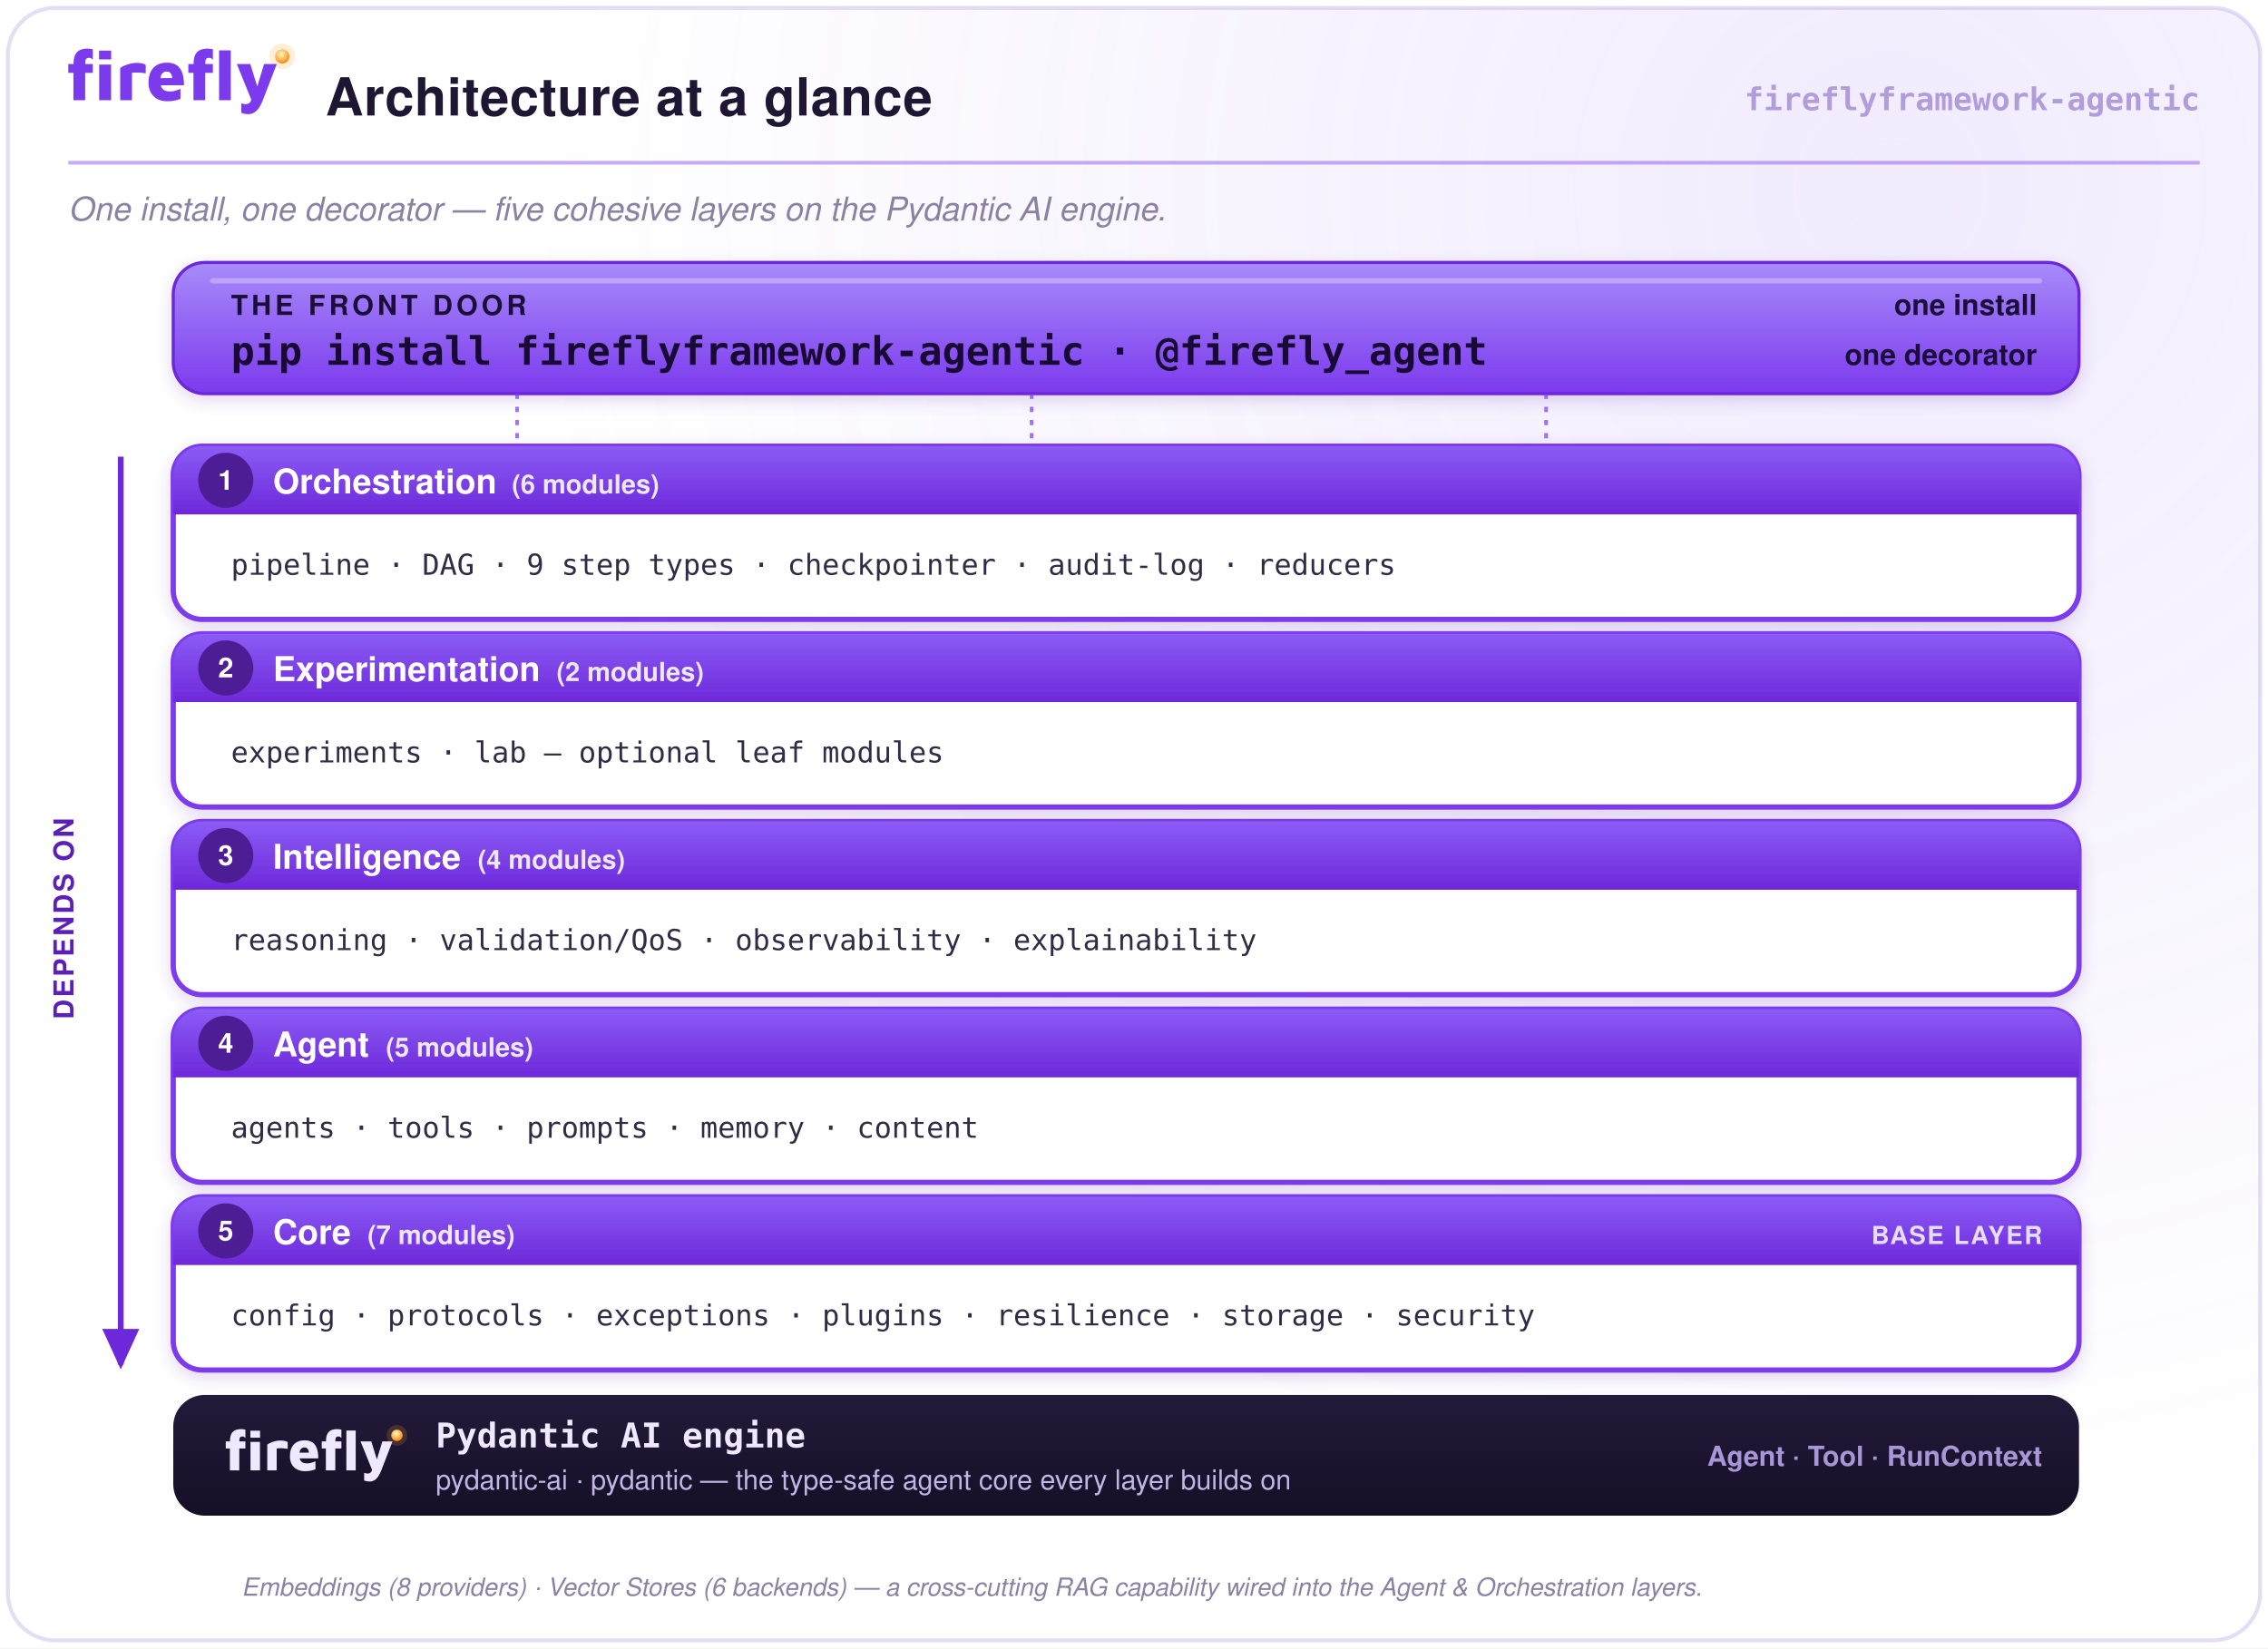
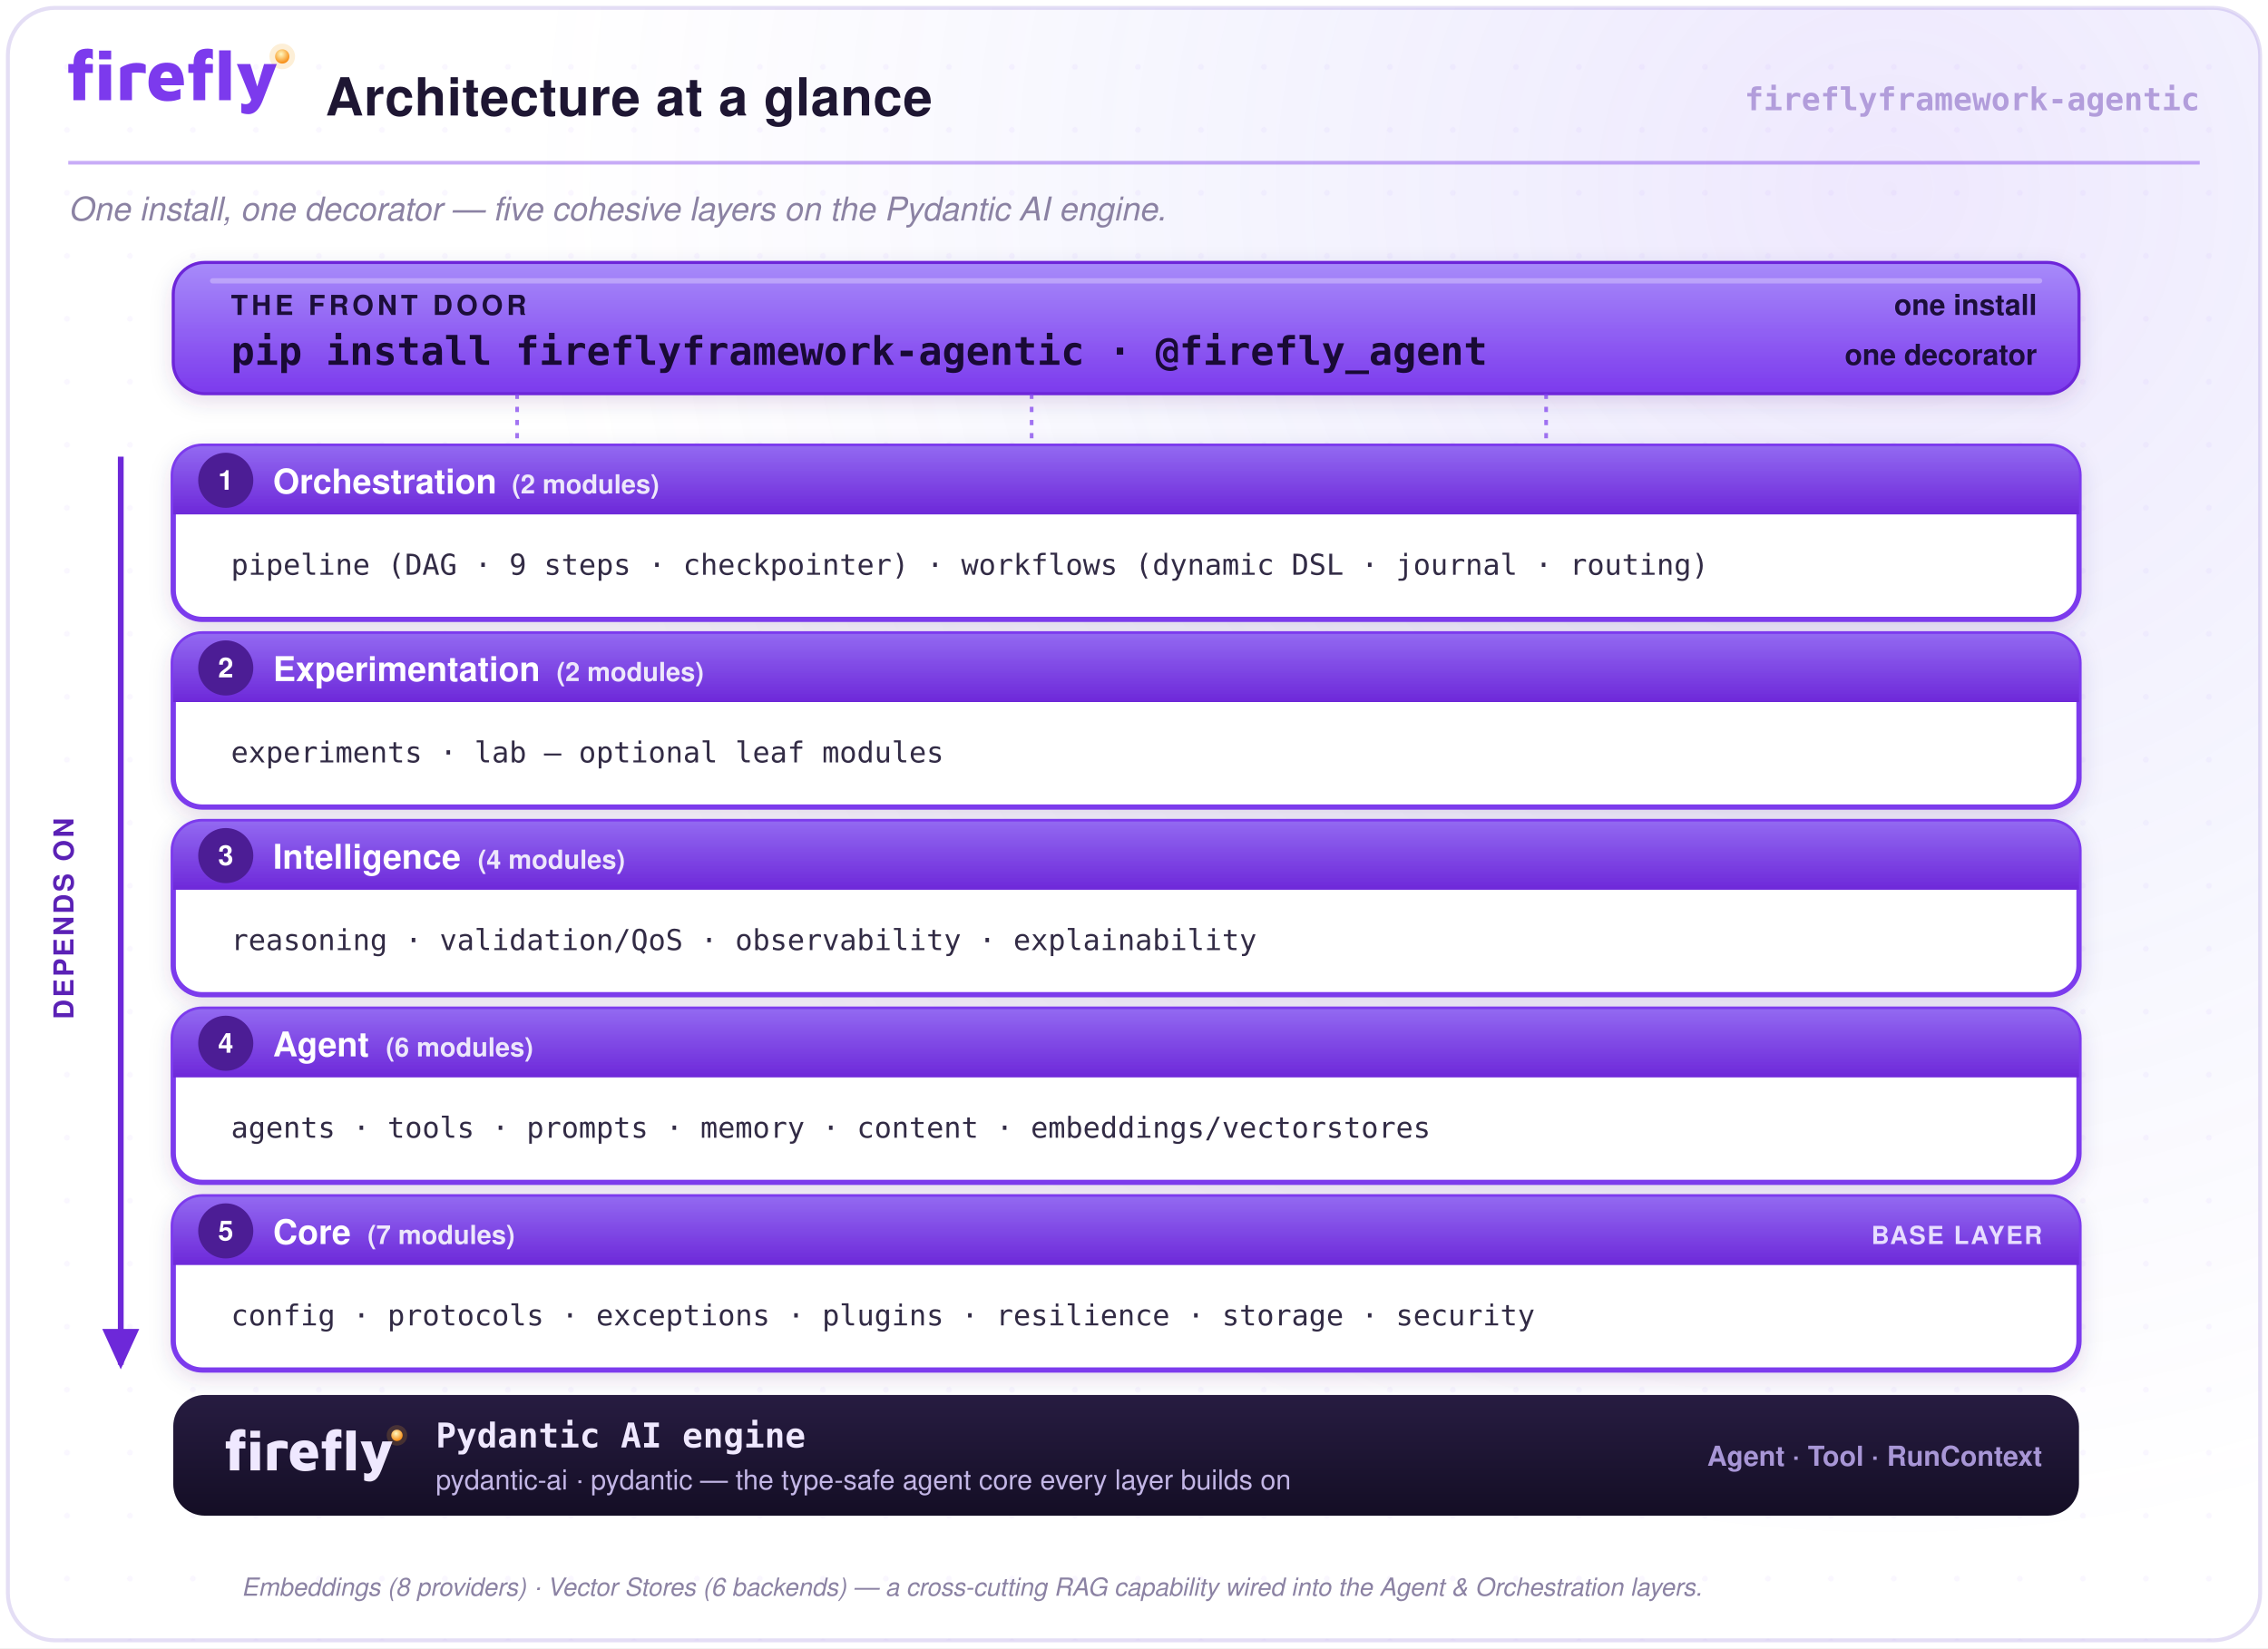
<svg xmlns="http://www.w3.org/2000/svg" width="864" height="628" viewBox="0 0 864 628" role="img" aria-label="Firefly Agentic architecture: one front door over five layers on the Pydantic AI engine." font-family="-apple-system,'Segoe UI',Helvetica,Arial,sans-serif">
  <defs>
    <linearGradient id="hdr" x1="0" y1="0" x2="0" y2="1">
-       <stop offset="0" stop-color="#8b5cf6" />
+       <stop offset="0" stop-color="#9269f1" />
      <stop offset="1" stop-color="#6d28d9" />
    </linearGradient>
    <linearGradient id="door" x1="0" y1="0" x2="0" y2="1">
      <stop offset="0" stop-color="#a78bfa" />
      <stop offset="1" stop-color="#7c3aed" />
    </linearGradient>
    <linearGradient id="bed" x1="0" y1="0" x2="0" y2="1">
-       <stop offset="0" stop-color="#241a3a" />
-       <stop offset="1" stop-color="#150f26" />
+       <stop offset="0" stop-color="#271c41" />
+       <stop offset="1" stop-color="#140e25" />
+     </linearGradient>
+     <linearGradient id="card" x1="0" y1="0" x2="0" y2="1">
+       <stop offset="0" stop-color="#ffffff" />
+       <stop offset="1" stop-color="#f4eeff" />
    </linearGradient>
    <radialGradient id="amb" cx="720" cy="72" r="520" gradientUnits="userSpaceOnUse">
-       <stop offset="0" stop-color="#8b5cf6" stop-opacity="0.12" />
+       <stop offset="0" stop-color="#8b5cf6" stop-opacity="0.14" />
+       <stop offset="0.6" stop-color="#6366f1" stop-opacity="0.05" />
      <stop offset="1" stop-color="#8b5cf6" stop-opacity="0" />
    </radialGradient>
-     <filter id="sh" x="-25%" y="-25%" width="150%" height="170%">
-       <feDropShadow dx="0" dy="2" stdDeviation="3.2" flood-color="#4c1d95" flood-opacity="0.16" />
+     <pattern id="grid" width="24" height="24" patternUnits="userSpaceOnUse">
+       <circle cx="1.5" cy="1.5" r="1.1" fill="#8b5cf6" opacity="0.05" />
+     </pattern>
+     <filter id="sh" x="-25%" y="-25%" width="150%" height="180%">
+       <feDropShadow dx="0" dy="2.5" stdDeviation="4" flood-color="#3b1d6e" flood-opacity="0.14" />
    </filter>
    <marker id="arr" markerWidth="9" markerHeight="9" refX="6.2" refY="3.2" orient="auto">
      <path d="M0 0L7 3.2L0 6.4Z" fill="#6d28d9" />
    </marker>
    <marker id="arrb" markerWidth="9" markerHeight="9" refX="6.2" refY="3.2" orient="auto">
      <path d="M0 0L7 3.2L0 6.4Z" fill="#6366f1" />
    </marker>
    <marker id="arra" markerWidth="9" markerHeight="9" refX="6.2" refY="3.2" orient="auto">
      <path d="M0 0L7 3.2L0 6.4Z" fill="#c2722a" />
    </marker>
    <g id="fly">
      <circle r="8.5" fill="#a78bfa" opacity="0.10" />
      <circle r="4.6" fill="#c4b5fd" opacity="0.22" />
      <circle r="2.4" fill="#ddd6fe" opacity="0.75" />
      <circle r="1.2" fill="#f5f3ff" />
    </g>
    <g id="ffly">
      <circle r="8.5" fill="#f6a821" opacity="0.10" />
      <circle r="4.6" fill="#ffc24a" opacity="0.22" />
      <circle r="2.4" fill="#ffd980" opacity="0.78" />
      <circle r="1.2" fill="#fff6e0" />
    </g>
    <radialGradient id="dot" cx="42%" cy="34%" r="72%">
      <stop offset="0" stop-color="#FFF9C1" />
      <stop offset="1" stop-color="#F68000" />
    </radialGradient>
  </defs>
  <rect width="864" height="628" fill="#ffffff" />
  <rect x="3" y="3" width="858" height="622" rx="18" fill="#ffffff" stroke="#e4def5" stroke-width="1.5" />
+   <rect x="3" y="3" width="858" height="622" rx="18" fill="url(#grid)" />
  <rect x="3" y="3" width="858" height="622" rx="18" fill="url(#amb)" />
  <circle cx="107.52" cy="21.50" r="4.89" fill="#f6a821" opacity="0.18" />
  <g transform="translate(25.28,11.90) scale(0.1812)">
    <path d="M14.85 145V87.55H4.05V68.95H15.15V67.6C15.15 62.8 15.6 58.65 16.5 55.15C17.5 51.55 18.85 48.55 20.55 46.15C22.25 43.75 24.35 41.85 26.85 40.45C29.35 39.05 32.1 38.05 35.1 37.45C38.2 36.85 41.55 36.55 45.15 36.55C46.75 36.55 48.55 36.7 50.55 37C52.65 37.2 54.35 37.55 55.65 38.05V59.95C54.55 58.75 53.45 57.8 52.35 57.1C51.25 56.3 49.65 55.9 47.55 55.9C46.35 55.9 45.25 56.1 44.25 56.5C43.35 56.8 42.55 57.3 41.85 58C41.25 58.6 40.75 59.45 40.35 60.55C40.05 61.65 39.9 62.9 39.9 64.3V68.95H55.65V87.55H39.6V145H14.85ZM69 145V70.15H93.9L94.05 145H69ZM68.7 59.2V40.75H94.2V59.2H68.7ZM113.161 145V77.35C114.661 75.95 117.211 74.45 120.811 72.85C124.411 71.15 128.511 69.7 133.111 68.5C137.811 67.2 142.411 66.55 146.911 66.55C152.411 66.55 156.711 66.95 159.811 67.75C162.911 68.55 165.261 69.55 166.861 70.75V88.6C165.261 88.2 163.161 87.85 160.561 87.55C157.961 87.25 155.211 87.05 152.311 86.95C149.411 86.85 146.661 86.85 144.061 86.95C141.561 87.05 139.511 87.2 137.911 87.4V145H113.161ZM212.128 147.25C204.328 147.25 197.428 145.7 191.428 142.6C185.528 139.4 180.928 134.9 177.628 129.1C174.328 123.2 172.678 116.25 172.678 108.25C172.678 94.95 176.028 84.6 182.728 77.2C189.428 69.8 199.078 66.1 211.678 66.1C220.078 66.1 226.878 67.9 232.078 71.5C237.278 75.1 241.128 80.45 243.628 87.55C246.128 94.65 247.328 103.35 247.228 113.65H189.928L186.928 98.5H226.228L223.228 106.6C223.128 98.5 222.078 92.85 220.078 89.65C218.178 86.35 214.978 84.7 210.478 84.7C208.078 84.7 205.878 85.4 203.878 86.8C201.878 88.1 200.278 90.25 199.078 93.25C197.978 96.25 197.428 100.3 197.428 105.4C197.428 112.3 199.028 117.6 202.228 121.3C205.528 124.9 210.928 126.7 218.428 126.7C221.128 126.7 223.828 126.4 226.528 125.8C229.228 125.1 231.728 124.3 234.028 123.4C236.328 122.5 238.278 121.8 239.878 121.3V142.3C236.378 143.6 232.378 144.75 227.878 145.75C223.478 146.75 218.228 147.25 212.128 147.25ZM267.243 145V87.55H256.443V68.95H267.543V67.6C267.543 62.8 267.993 58.65 268.893 55.15C269.893 51.55 271.243 48.55 272.943 46.15C274.643 43.75 276.743 41.85 279.243 40.45C281.743 39.05 284.493 38.05 287.493 37.45C290.593 36.85 293.943 36.55 297.543 36.55C299.143 36.55 300.943 36.7 302.943 37C305.043 37.2 306.743 37.55 308.043 38.05V59.95C306.943 58.75 305.843 57.8 304.743 57.1C303.643 56.3 302.043 55.9 299.943 55.9C298.743 55.9 297.643 56.1 296.643 56.5C295.743 56.8 294.943 57.3 294.243 58C293.643 58.6 293.143 59.45 292.743 60.55C292.443 61.65 292.293 62.9 292.293 64.3V68.95H308.043V87.55H291.993V145H267.243ZM345.693 145H321.093V40.3H345.693V145ZM382.828 174.4C380.128 174.4 377.428 174.15 374.728 173.65C372.128 173.15 369.828 172.45 367.828 171.55V151.6C369.728 152.2 371.378 152.65 372.778 152.95C374.278 153.25 375.778 153.4 377.278 153.4C379.578 153.4 381.628 152.85 383.428 151.75C385.228 150.75 386.728 148.95 387.928 146.35C389.128 143.75 389.978 140 390.478 135.1L391.078 149.5L358.378 68.95H386.728L402.478 119.95H400.228L415.678 68.95H442.378L413.128 144.85C410.328 152.05 407.328 157.8 404.128 162.1C400.928 166.5 397.528 169.65 393.928 171.55C390.328 173.45 386.628 174.4 382.828 174.4Z" fill="#7c3aed" />
  </g>
  <circle cx="107.52" cy="21.50" r="2.72" fill="url(#dot)" />
  <text x="124" y="44" font-size="20" font-weight="800" fill="#1e1633" font-family="-apple-system,'Segoe UI',Helvetica,Arial,sans-serif" letter-spacing="0.2">Architecture at a glance</text>
  <text x="838" y="42" text-anchor="end" font-size="12" font-weight="600" fill="#b29ddb" font-family="ui-monospace,'SF Mono',Menlo,Consolas,monospace">fireflyframework-agentic</text>
  <line x1="26" y1="62" x2="838" y2="62" stroke="#7c3aed" stroke-width="1.4" opacity="0.42" />
  <text x="26" y="84" font-size="12.5" font-style="italic" fill="#8b82a3" font-family="-apple-system,'Segoe UI',Helvetica,Arial,sans-serif">One install, one decorator — five cohesive layers on the Pydantic AI engine.</text>
  <rect x="66" y="100" width="726" height="50" rx="12" fill="url(#door)" stroke="#6d28d9" stroke-width="1.2" filter="url(#sh)" />
  <rect x="80" y="106" width="698" height="2" rx="1" fill="#fbf8ff" opacity="0.3" />
  <text x="88" y="120" font-size="10.5" font-weight="800" fill="#1c0e3a" letter-spacing="1.4">THE FRONT DOOR</text>
  <text x="88" y="139" font-size="15" font-weight="800" fill="#190a35" font-family="ui-monospace,'SF Mono',Menlo,Consolas,monospace">pip install fireflyframework-agentic · @firefly_agent</text>
  <text x="776" y="120" text-anchor="end" font-size="11" fill="#1c0e3a" font-weight="700">one install</text>
  <text x="776" y="139" text-anchor="end" font-size="11" fill="#1c0e3a" font-weight="700">one decorator</text>
  <g stroke="#7c3aed" stroke-width="1.4" stroke-dasharray="2 3" opacity="0.7">
    <line x1="197" y1="150" x2="197" y2="170" />
    <line x1="393" y1="150" x2="393" y2="170" />
    <line x1="589" y1="150" x2="589" y2="170" />
  </g>
  <line x1="46" y1="174" x2="46" y2="520" stroke="#6d28d9" stroke-width="2.2" marker-end="url(#arr)" />
  <text x="28" y="350" text-anchor="middle" font-size="10.5" font-weight="700" fill="#5b21b6" letter-spacing="0.08em" transform="rotate(-90,28,350)">DEPENDS ON</text>
  <g filter="url(#sh)">
    <rect x="66" y="170.0" width="726" height="66" rx="11" fill="#ffffff" stroke="#7c3aed" stroke-width="2" />
    <path d="M66 181.0a11 11 0 0 1 11 -11h704a11 11 0 0 1 11 11v15H66Z" fill="url(#hdr)" />
  </g>
  <circle cx="86" cy="183.0" r="10.5" fill="#4c1d95" />
  <text x="86" y="186.6" text-anchor="middle" fill="#fff" font-size="10.5" font-weight="700" font-family="-apple-system,'Segoe UI',Helvetica,Arial,sans-serif">1</text>
  <text x="104" y="188.0" fill="#fff" font-size="13" font-weight="700">Orchestration</text>
-   <text x="195" y="188.0" fill="#ede7fb" font-size="10" font-weight="600">(6 modules)</text>
-   <text x="88" y="219.0" fill="#322b45" font-size="11" font-family="ui-monospace,'SF Mono',Menlo,Consolas,monospace">pipeline · DAG · 9 step types · checkpointer · audit-log · reducers</text>
+   <text x="195" y="188.0" fill="#ede7fb" font-size="10" font-weight="600">(2 modules)</text>
+   <text x="88" y="219.0" fill="#322b45" font-size="11" font-family="ui-monospace,'SF Mono',Menlo,Consolas,monospace">pipeline (DAG · 9 steps · checkpointer) · workflows (dynamic DSL · journal · routing)</text>
  <g filter="url(#sh)">
    <rect x="66" y="241.5" width="726" height="66" rx="11" fill="#ffffff" stroke="#7c3aed" stroke-width="2" />
    <path d="M66 252.5a11 11 0 0 1 11 -11h704a11 11 0 0 1 11 11v15H66Z" fill="url(#hdr)" />
  </g>
  <circle cx="86" cy="254.5" r="10.5" fill="#4c1d95" />
  <text x="86" y="258.1" text-anchor="middle" fill="#fff" font-size="10.5" font-weight="700" font-family="-apple-system,'Segoe UI',Helvetica,Arial,sans-serif">2</text>
  <text x="104" y="259.5" fill="#fff" font-size="13" font-weight="700">Experimentation</text>
  <text x="212" y="259.5" fill="#ede7fb" font-size="10" font-weight="600">(2 modules)</text>
  <text x="88" y="290.5" fill="#322b45" font-size="11" font-family="ui-monospace,'SF Mono',Menlo,Consolas,monospace">experiments · lab   —   optional leaf modules</text>
  <g filter="url(#sh)">
    <rect x="66" y="313.0" width="726" height="66" rx="11" fill="#ffffff" stroke="#7c3aed" stroke-width="2" />
    <path d="M66 324.0a11 11 0 0 1 11 -11h704a11 11 0 0 1 11 11v15H66Z" fill="url(#hdr)" />
  </g>
  <circle cx="86" cy="326.0" r="10.5" fill="#4c1d95" />
  <text x="86" y="329.6" text-anchor="middle" fill="#fff" font-size="10.5" font-weight="700" font-family="-apple-system,'Segoe UI',Helvetica,Arial,sans-serif">3</text>
  <text x="104" y="331.0" fill="#fff" font-size="13" font-weight="700">Intelligence</text>
  <text x="182" y="331.0" fill="#ede7fb" font-size="10" font-weight="600">(4 modules)</text>
  <text x="88" y="362.0" fill="#322b45" font-size="11" font-family="ui-monospace,'SF Mono',Menlo,Consolas,monospace">reasoning · validation/QoS · observability · explainability</text>
  <g filter="url(#sh)">
    <rect x="66" y="384.5" width="726" height="66" rx="11" fill="#ffffff" stroke="#7c3aed" stroke-width="2" />
    <path d="M66 395.5a11 11 0 0 1 11 -11h704a11 11 0 0 1 11 11v15H66Z" fill="url(#hdr)" />
  </g>
  <circle cx="86" cy="397.5" r="10.5" fill="#4c1d95" />
  <text x="86" y="401.1" text-anchor="middle" fill="#fff" font-size="10.5" font-weight="700" font-family="-apple-system,'Segoe UI',Helvetica,Arial,sans-serif">4</text>
  <text x="104" y="402.5" fill="#fff" font-size="13" font-weight="700">Agent</text>
-   <text x="147" y="402.5" fill="#ede7fb" font-size="10" font-weight="600">(5 modules)</text>
-   <text x="88" y="433.5" fill="#322b45" font-size="11" font-family="ui-monospace,'SF Mono',Menlo,Consolas,monospace">agents · tools · prompts · memory · content</text>
+   <text x="147" y="402.5" fill="#ede7fb" font-size="10" font-weight="600">(6 modules)</text>
+   <text x="88" y="433.5" fill="#322b45" font-size="11" font-family="ui-monospace,'SF Mono',Menlo,Consolas,monospace">agents · tools · prompts · memory · content · embeddings/vectorstores</text>
  <g filter="url(#sh)">
    <rect x="66" y="456.0" width="726" height="66" rx="11" fill="#ffffff" stroke="#7c3aed" stroke-width="2" />
    <path d="M66 467.0a11 11 0 0 1 11 -11h704a11 11 0 0 1 11 11v15H66Z" fill="url(#hdr)" />
  </g>
  <circle cx="86" cy="469.0" r="10.5" fill="#4c1d95" />
  <text x="86" y="472.6" text-anchor="middle" fill="#fff" font-size="10.5" font-weight="700" font-family="-apple-system,'Segoe UI',Helvetica,Arial,sans-serif">5</text>
  <text x="104" y="474.0" fill="#fff" font-size="13" font-weight="700">Core</text>
  <text x="140" y="474.0" fill="#ede7fb" font-size="10" font-weight="600">(7 modules)</text>
  <text x="778" y="474.0" text-anchor="end" fill="#e7ddff" font-size="9.5" font-weight="700" letter-spacing="0.06em">BASE LAYER</text>
  <text x="88" y="505.0" fill="#322b45" font-size="11" font-family="ui-monospace,'SF Mono',Menlo,Consolas,monospace">config · protocols · exceptions · plugins · resilience · storage · security</text>
  <rect x="66" y="531.5" width="726" height="46" rx="12" fill="url(#bed)" />
  <circle cx="151.22" cy="546.90" r="3.91" fill="#f6a821" opacity="0.18" />
  <g transform="translate(85.42,539.22) scale(0.1449)">
    <path d="M14.85 145V87.55H4.05V68.95H15.15V67.6C15.15 62.8 15.6 58.65 16.5 55.15C17.5 51.55 18.85 48.55 20.55 46.15C22.25 43.75 24.35 41.85 26.85 40.45C29.35 39.05 32.1 38.05 35.1 37.45C38.2 36.85 41.55 36.55 45.15 36.55C46.75 36.55 48.55 36.7 50.55 37C52.65 37.2 54.35 37.55 55.65 38.05V59.95C54.55 58.75 53.45 57.8 52.35 57.1C51.25 56.3 49.65 55.9 47.55 55.9C46.35 55.9 45.25 56.1 44.25 56.5C43.35 56.8 42.55 57.3 41.85 58C41.25 58.6 40.75 59.45 40.35 60.55C40.05 61.65 39.9 62.9 39.9 64.3V68.95H55.65V87.55H39.6V145H14.85ZM69 145V70.15H93.9L94.05 145H69ZM68.7 59.2V40.75H94.2V59.2H68.7ZM113.161 145V77.35C114.661 75.95 117.211 74.45 120.811 72.85C124.411 71.15 128.511 69.7 133.111 68.5C137.811 67.2 142.411 66.55 146.911 66.55C152.411 66.55 156.711 66.95 159.811 67.75C162.911 68.55 165.261 69.55 166.861 70.75V88.6C165.261 88.2 163.161 87.85 160.561 87.55C157.961 87.25 155.211 87.05 152.311 86.95C149.411 86.85 146.661 86.85 144.061 86.95C141.561 87.05 139.511 87.2 137.911 87.4V145H113.161ZM212.128 147.25C204.328 147.25 197.428 145.7 191.428 142.6C185.528 139.4 180.928 134.9 177.628 129.1C174.328 123.2 172.678 116.25 172.678 108.25C172.678 94.95 176.028 84.6 182.728 77.2C189.428 69.8 199.078 66.1 211.678 66.1C220.078 66.1 226.878 67.9 232.078 71.5C237.278 75.1 241.128 80.45 243.628 87.55C246.128 94.65 247.328 103.35 247.228 113.65H189.928L186.928 98.5H226.228L223.228 106.6C223.128 98.5 222.078 92.85 220.078 89.65C218.178 86.35 214.978 84.7 210.478 84.7C208.078 84.7 205.878 85.4 203.878 86.8C201.878 88.1 200.278 90.25 199.078 93.25C197.978 96.25 197.428 100.3 197.428 105.4C197.428 112.3 199.028 117.6 202.228 121.3C205.528 124.9 210.928 126.7 218.428 126.7C221.128 126.7 223.828 126.4 226.528 125.8C229.228 125.1 231.728 124.3 234.028 123.4C236.328 122.5 238.278 121.8 239.878 121.3V142.3C236.378 143.6 232.378 144.75 227.878 145.75C223.478 146.75 218.228 147.25 212.128 147.25ZM267.243 145V87.55H256.443V68.95H267.543V67.6C267.543 62.8 267.993 58.65 268.893 55.15C269.893 51.55 271.243 48.55 272.943 46.15C274.643 43.75 276.743 41.85 279.243 40.45C281.743 39.05 284.493 38.05 287.493 37.45C290.593 36.85 293.943 36.55 297.543 36.55C299.143 36.55 300.943 36.7 302.943 37C305.043 37.2 306.743 37.55 308.043 38.05V59.95C306.943 58.75 305.843 57.8 304.743 57.1C303.643 56.3 302.043 55.9 299.943 55.9C298.743 55.9 297.643 56.1 296.643 56.5C295.743 56.8 294.943 57.3 294.243 58C293.643 58.6 293.143 59.45 292.743 60.55C292.443 61.65 292.293 62.9 292.293 64.3V68.95H308.043V87.55H291.993V145H267.243ZM345.693 145H321.093V40.3H345.693V145ZM382.828 174.4C380.128 174.4 377.428 174.15 374.728 173.65C372.128 173.15 369.828 172.45 367.828 171.55V151.6C369.728 152.2 371.378 152.65 372.778 152.95C374.278 153.25 375.778 153.4 377.278 153.4C379.578 153.4 381.628 152.85 383.428 151.75C385.228 150.75 386.728 148.95 387.928 146.35C389.128 143.75 389.978 140 390.478 135.1L391.078 149.5L358.378 68.95H386.728L402.478 119.95H400.228L415.678 68.95H442.378L413.128 144.85C410.328 152.05 407.328 157.8 404.128 162.1C400.928 166.5 397.528 169.65 393.928 171.55C390.328 173.45 386.628 174.4 382.828 174.4Z" fill="#efe8ff" />
  </g>
  <circle cx="151.22" cy="546.90" r="2.17" fill="url(#dot)" />
  <text x="166" y="551.5" font-size="13" font-weight="800" fill="#efe8ff" font-family="ui-monospace,'SF Mono',Menlo,Consolas,monospace">Pydantic AI engine</text>
  <text x="166" y="567.5" font-size="10.5" fill="#c3b6e6">pydantic-ai · pydantic — the type-safe agent core every layer builds on</text>
  <text x="778" y="558.5" text-anchor="end" font-size="10.5" fill="#a896d6" font-weight="600">Agent · Tool · RunContext</text>
  <text x="92" y="608" font-size="9.5" font-style="italic" fill="#8b82a3">Embeddings (8 providers) · Vector Stores (6 backends) — a cross-cutting RAG capability wired into the Agent &amp; Orchestration layers.</text>
</svg>
